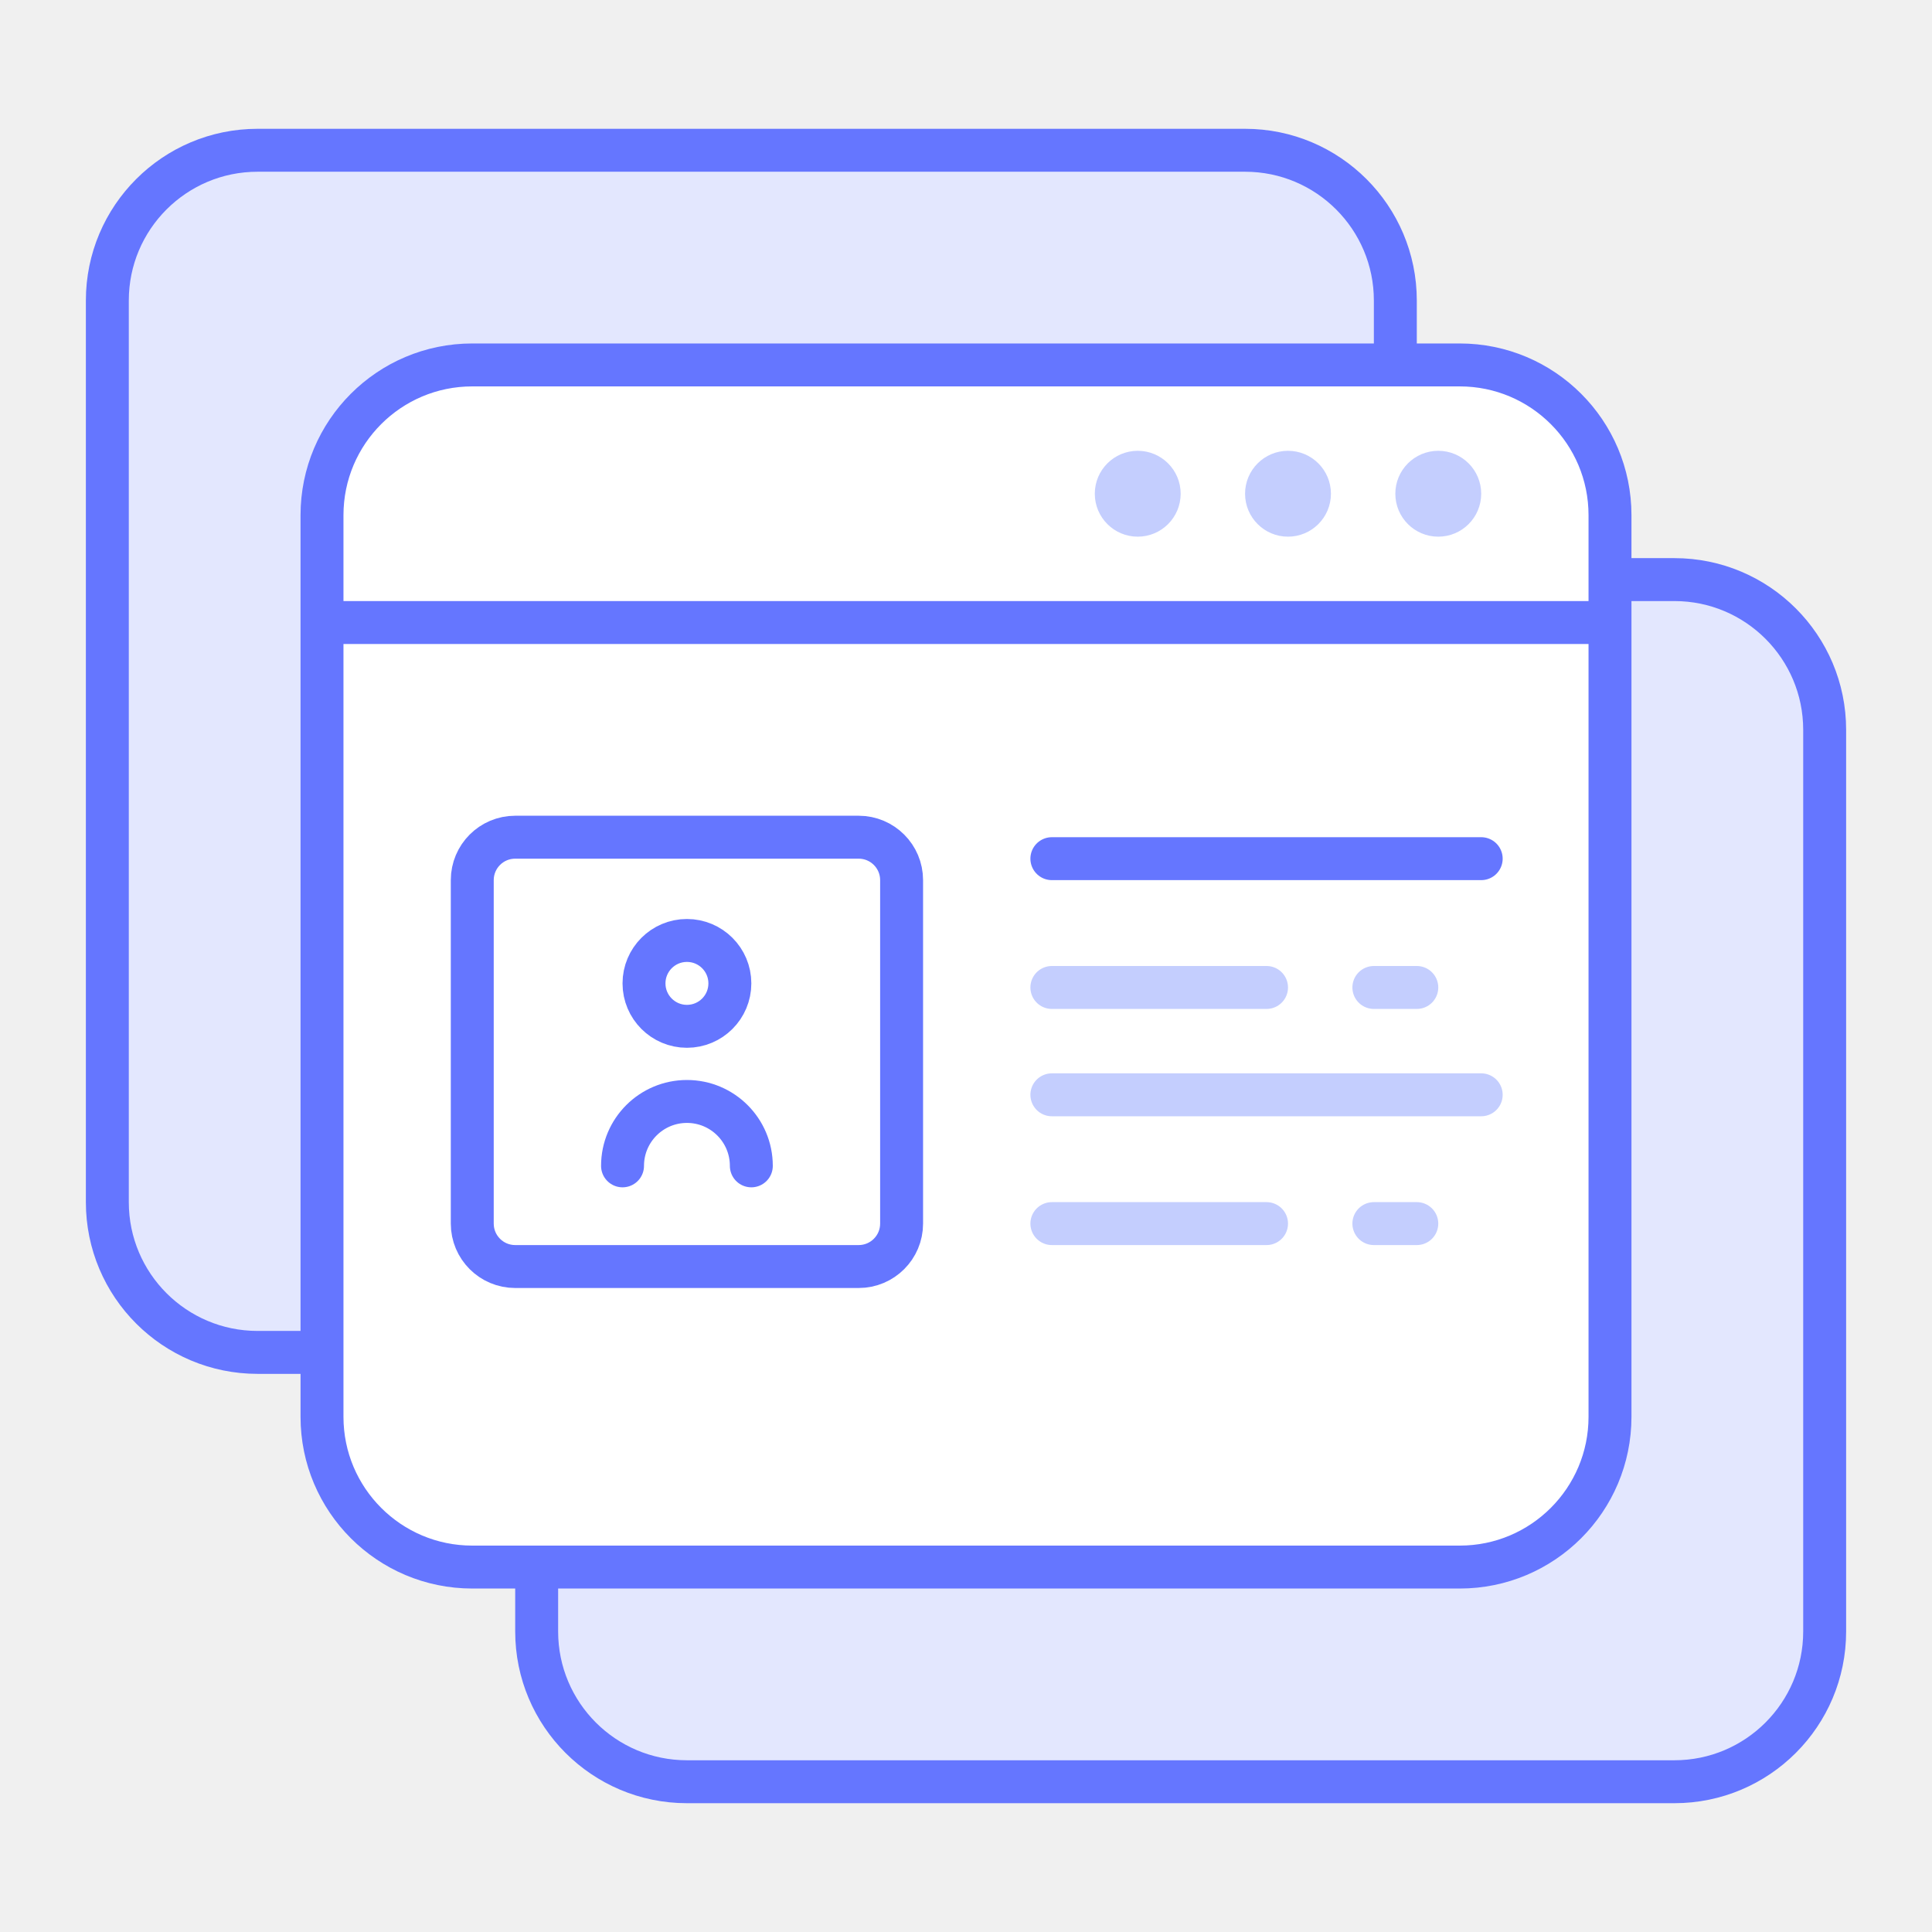
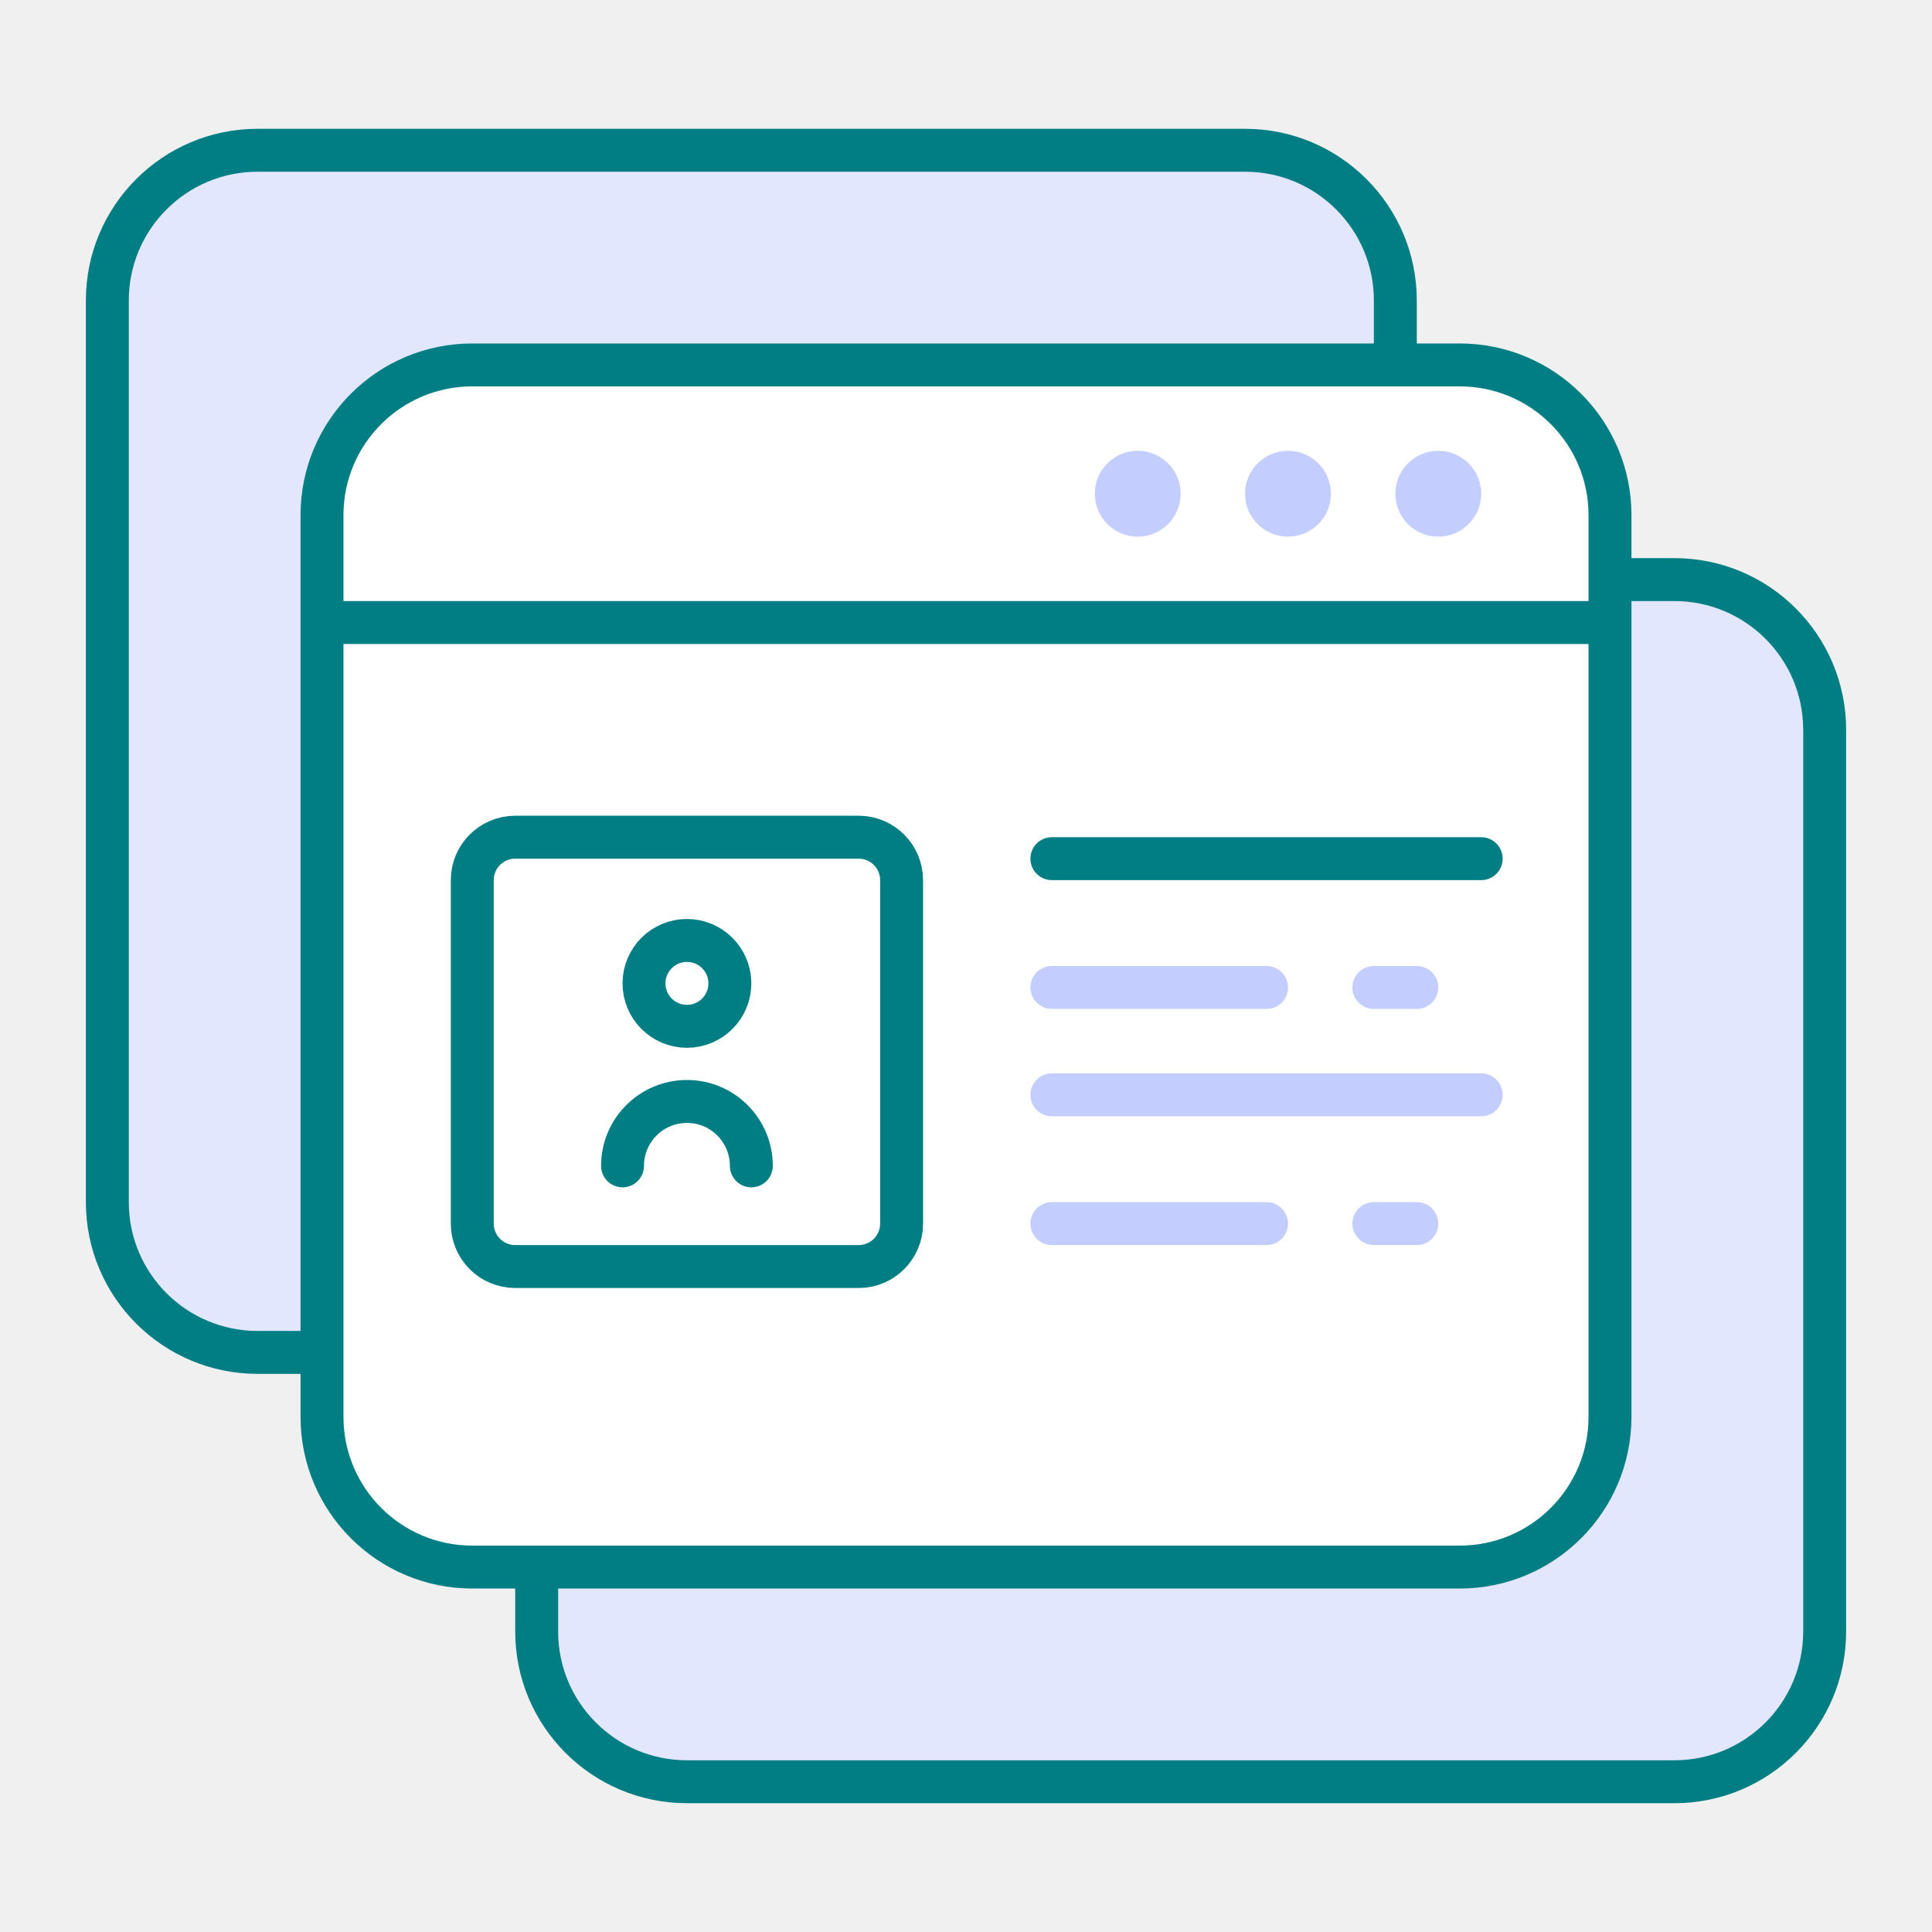
<svg xmlns="http://www.w3.org/2000/svg" viewBox="0 0 90 90">
-   <rect x="5" y="7" width="60" height="56" rx="7" ry="7" fill="#e3e7fe" stroke="#6576ff" stroke-linecap="round" stroke-linejoin="round" stroke-width="2" />
-   <rect x="25" y="27" width="60" height="56" rx="7" ry="7" fill="#e3e7fe" stroke="#6576ff" stroke-linecap="round" stroke-linejoin="round" stroke-width="2" />
-   <rect x="15" y="17" width="60" height="56" rx="7" ry="7" fill="#fff" stroke="#6576ff" stroke-linecap="round" stroke-linejoin="round" stroke-width="2" />
-   <line x1="15" y1="29" x2="75" y2="29" fill="none" stroke="#6576ff" stroke-miterlimit="10" stroke-width="2" />
+   <rect x="5" y="7" width="60" height="56" rx="7" ry="7" fill="#e3e7fe" stroke="#017e84" stroke-linecap="round" stroke-linejoin="round" stroke-width="2" />
+   <rect x="25" y="27" width="60" height="56" rx="7" ry="7" fill="#e3e7fe" stroke="#017e84" stroke-linecap="round" stroke-linejoin="round" stroke-width="2" />
+   <rect x="15" y="17" width="60" height="56" rx="7" ry="7" fill="#fff" stroke="#017e84" stroke-linecap="round" stroke-linejoin="round" stroke-width="2" />
+   <line x1="15" y1="29" x2="75" y2="29" fill="none" stroke="#017e84" stroke-miterlimit="10" stroke-width="2" />
  <circle cx="53" cy="23" r="2" fill="#c4cefe" />
  <circle cx="60" cy="23" r="2" fill="#c4cefe" />
  <circle cx="67" cy="23" r="2" fill="#c4cefe" />
-   <rect x="22" y="39" width="20" height="20" rx="2" ry="2" fill="none" stroke="#6576ff" stroke-linecap="round" stroke-linejoin="round" stroke-width="2" />
-   <circle cx="32" cy="45.81" r="2" fill="none" stroke="#6576ff" stroke-linecap="round" stroke-linejoin="round" stroke-width="2" />
-   <path d="M29,54.31a3,3,0,0,1,6,0" fill="none" stroke="#6576ff" stroke-linecap="round" stroke-linejoin="round" stroke-width="2" />
-   <line x1="49" y1="40" x2="69" y2="40" fill="none" stroke="#6576ff" stroke-linecap="round" stroke-linejoin="round" stroke-width="2" />
+   <rect x="22" y="39" width="20" height="20" rx="2" ry="2" fill="none" stroke="#017e84" stroke-linecap="round" stroke-linejoin="round" stroke-width="2" />
+   <circle cx="32" cy="45.81" r="2" fill="none" stroke="#017e84" stroke-linecap="round" stroke-linejoin="round" stroke-width="2" />
+   <path d="M29,54.31a3,3,0,0,1,6,0" fill="none" stroke="#017e84" stroke-linecap="round" stroke-linejoin="round" stroke-width="2" />
+   <line x1="49" y1="40" x2="69" y2="40" fill="none" stroke="#017e84" stroke-linecap="round" stroke-linejoin="round" stroke-width="2" />
  <line x1="49" y1="51" x2="69" y2="51" fill="none" stroke="#c4cefe" stroke-linecap="round" stroke-linejoin="round" stroke-width="2" />
  <line x1="49" y1="57" x2="59" y2="57" fill="none" stroke="#c4cefe" stroke-linecap="round" stroke-linejoin="round" stroke-width="2" />
  <line x1="64" y1="57" x2="66" y2="57" fill="none" stroke="#c4cefe" stroke-linecap="round" stroke-linejoin="round" stroke-width="2" />
  <line x1="49" y1="46" x2="59" y2="46" fill="none" stroke="#c4cefe" stroke-linecap="round" stroke-linejoin="round" stroke-width="2" />
  <line x1="64" y1="46" x2="66" y2="46" fill="none" stroke="#c4cefe" stroke-linecap="round" stroke-linejoin="round" stroke-width="2" />
</svg>
